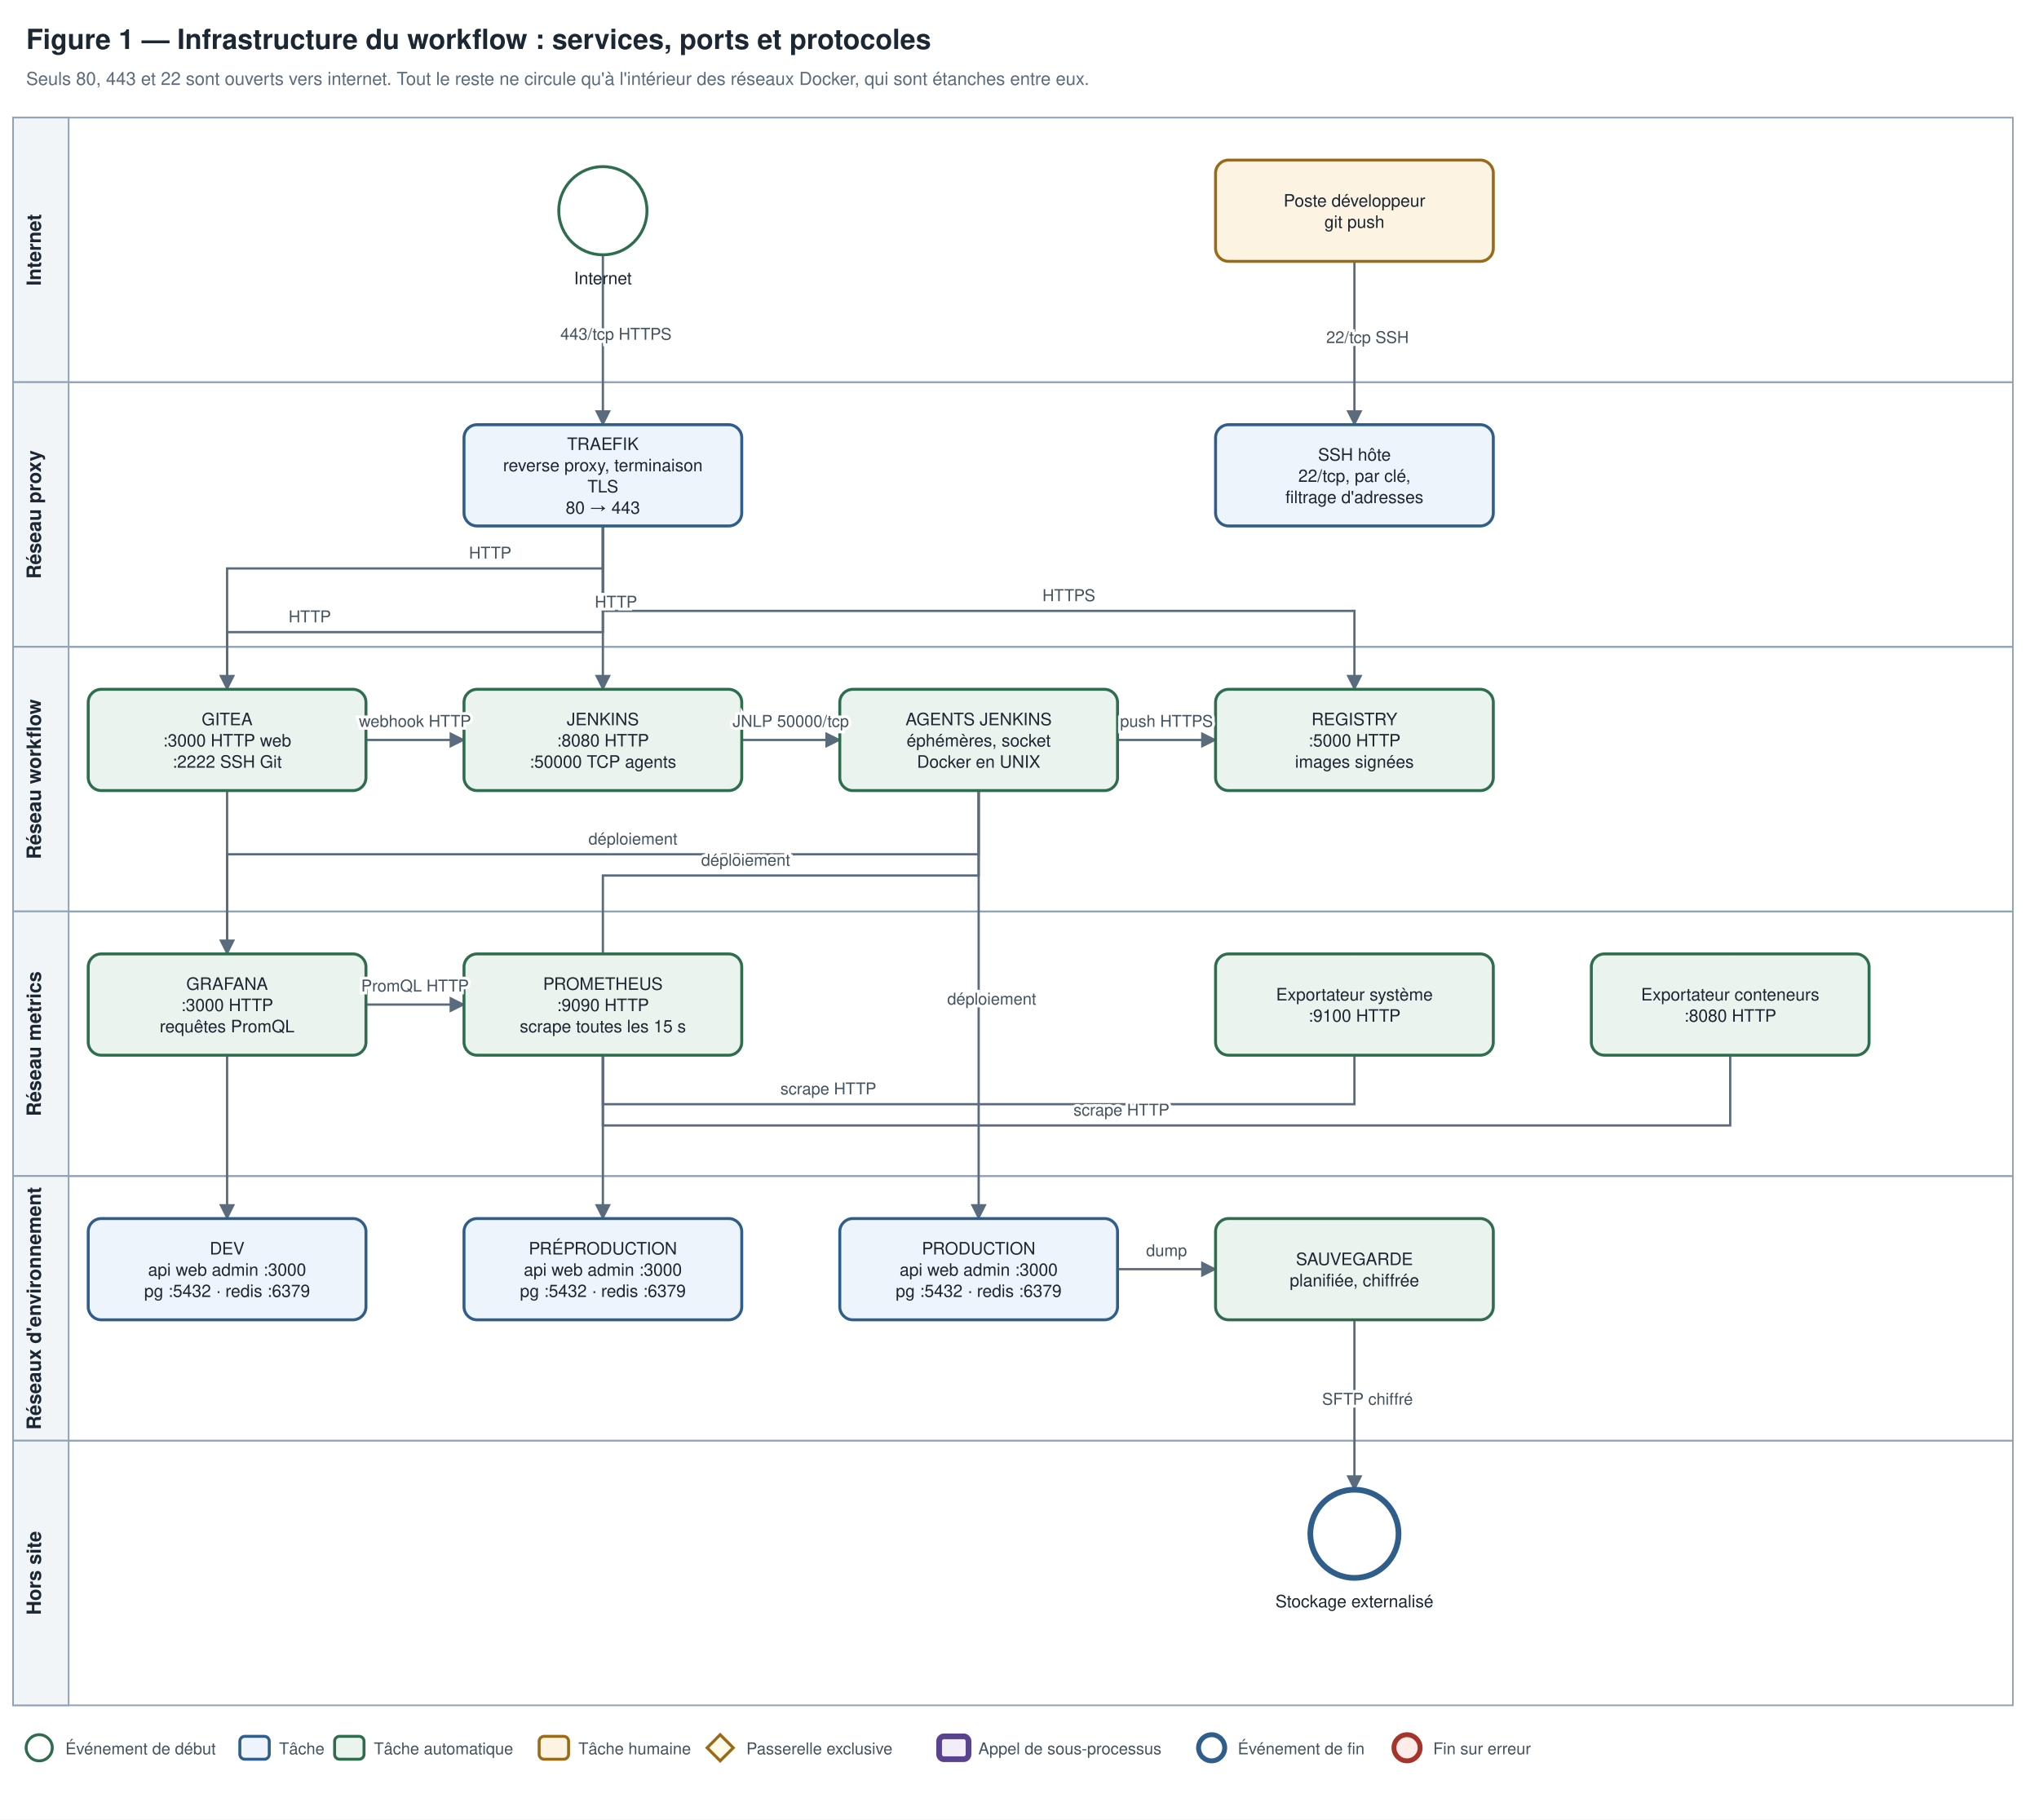
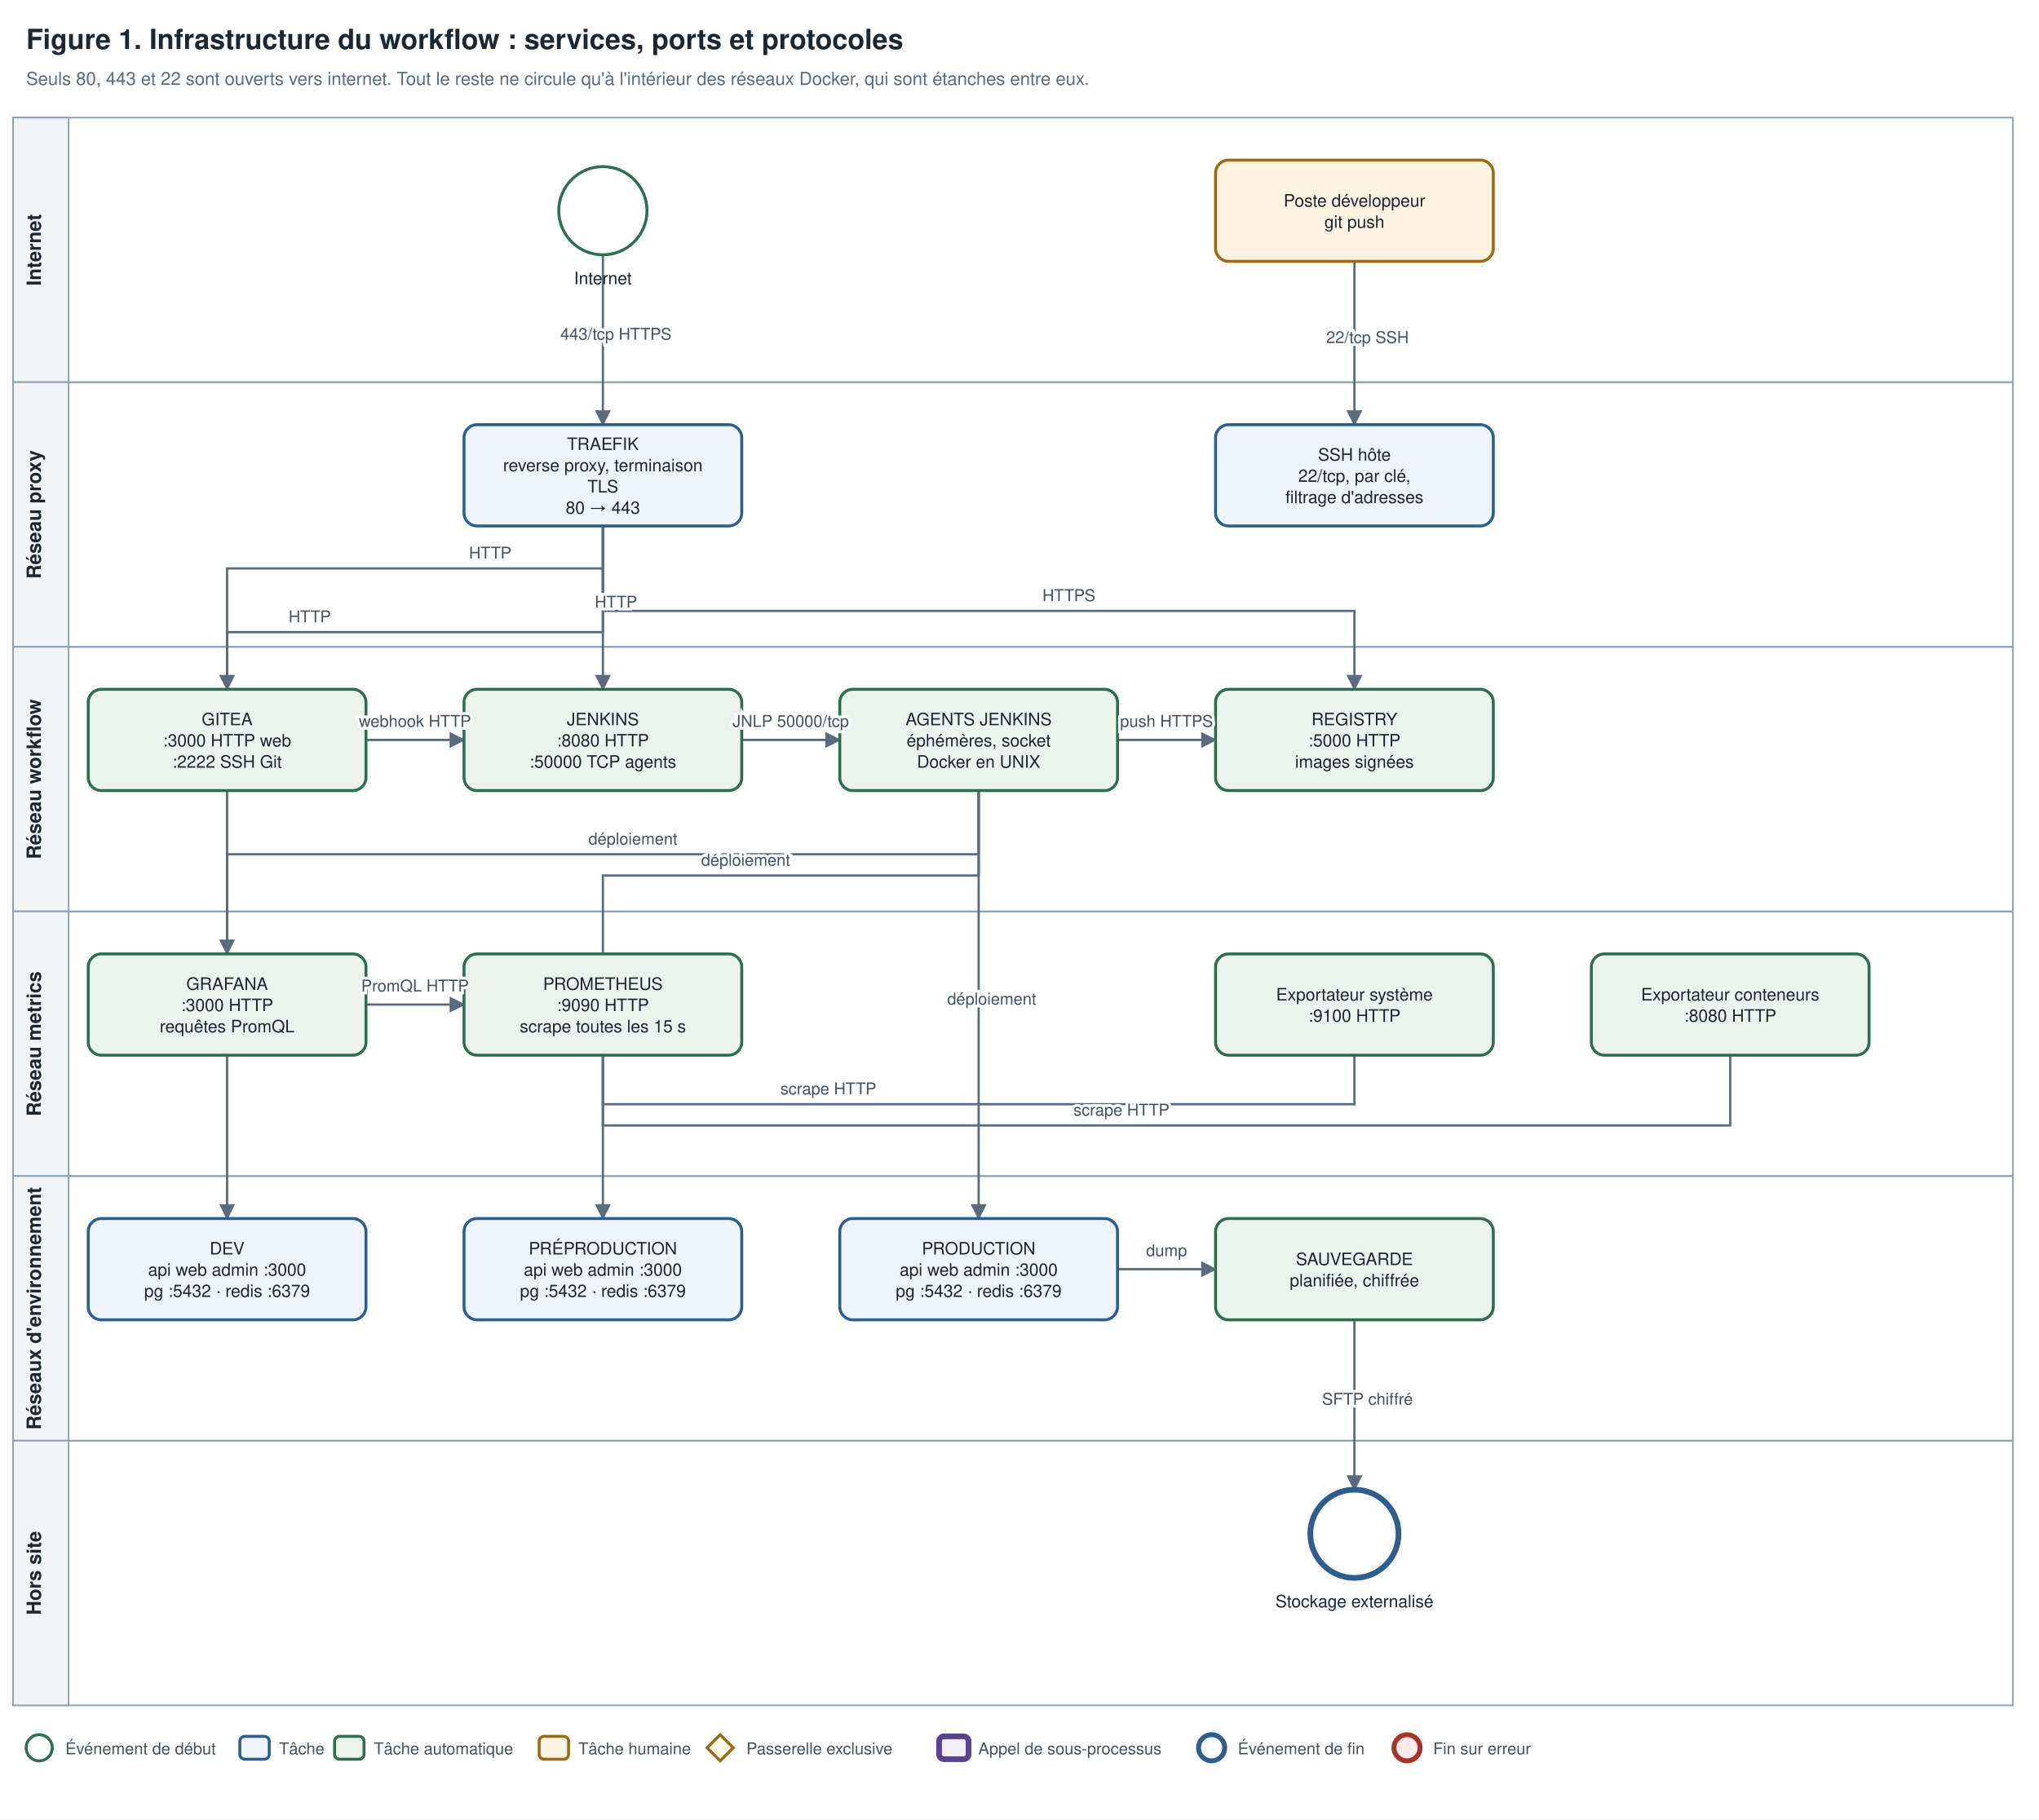
<svg xmlns="http://www.w3.org/2000/svg" width="1248" height="1114" viewBox="0 0 1248 1114" font-family="Helvetica, Arial, sans-serif">
  <rect width="1248" height="1114" fill="#ffffff" />
-   <text x="16" y="30" font-size="17" font-weight="600" fill="#1b2733">Figure 1 — Infrastructure du workflow : services, ports et protocoles</text>
+   <text x="16" y="30" font-size="17" font-weight="600" fill="#1b2733">Figure 1. Infrastructure du workflow : services, ports et protocoles</text>
  <text x="16" y="52" font-size="11" fill="#5a6b7d">Seuls 80, 443 et 22 sont ouverts vers internet. Tout le reste ne circule qu'à l'intérieur des réseaux Docker, qui sont étanches entre eux.</text>
  <rect x="8" y="72" width="1224" height="162" fill="none" stroke="#8fa3b8" />
  <rect x="8" y="72" width="34" height="162" fill="#f2f5f8" stroke="#8fa3b8" />
  <text x="25.0" y="153.0" font-size="12" font-weight="600" fill="#1b2733" text-anchor="middle" transform="rotate(-90 25.0 153.0)">Internet</text>
  <rect x="8" y="234" width="1224" height="162" fill="none" stroke="#8fa3b8" />
  <rect x="8" y="234" width="34" height="162" fill="#f2f5f8" stroke="#8fa3b8" />
  <text x="25.0" y="315.0" font-size="12" font-weight="600" fill="#1b2733" text-anchor="middle" transform="rotate(-90 25.0 315.0)">Réseau proxy</text>
  <rect x="8" y="396" width="1224" height="162" fill="none" stroke="#8fa3b8" />
  <rect x="8" y="396" width="34" height="162" fill="#f2f5f8" stroke="#8fa3b8" />
  <text x="25.0" y="477.0" font-size="12" font-weight="600" fill="#1b2733" text-anchor="middle" transform="rotate(-90 25.0 477.0)">Réseau workflow</text>
  <rect x="8" y="558" width="1224" height="162" fill="none" stroke="#8fa3b8" />
  <rect x="8" y="558" width="34" height="162" fill="#f2f5f8" stroke="#8fa3b8" />
  <text x="25.0" y="639.0" font-size="12" font-weight="600" fill="#1b2733" text-anchor="middle" transform="rotate(-90 25.0 639.0)">Réseau metrics</text>
  <rect x="8" y="720" width="1224" height="162" fill="none" stroke="#8fa3b8" />
  <rect x="8" y="720" width="34" height="162" fill="#f2f5f8" stroke="#8fa3b8" />
  <text x="25.0" y="801.0" font-size="12" font-weight="600" fill="#1b2733" text-anchor="middle" transform="rotate(-90 25.0 801.0)">Réseaux d'environnement</text>
  <rect x="8" y="882" width="1224" height="162" fill="none" stroke="#8fa3b8" />
  <rect x="8" y="882" width="34" height="162" fill="#f2f5f8" stroke="#8fa3b8" />
  <text x="25.0" y="963.0" font-size="12" font-weight="600" fill="#1b2733" text-anchor="middle" transform="rotate(-90 25.0 963.0)">Hors site</text>
  <path d="M 369.0 156.0 L 369.0 260.0" fill="none" stroke="#5a6b7d" stroke-width="1.4" marker-end="url(#a)" />
  <path d="M 829.0 160.0 L 829.0 260.0" fill="none" stroke="#5a6b7d" stroke-width="1.4" marker-end="url(#a)" />
  <path d="M 369.0 322.0 L 369.0 348.0 L 139.0 348.0 L 139.0 422.0" fill="none" stroke="#5a6b7d" stroke-width="1.4" marker-end="url(#a)" />
  <path d="M 369.0 322.0 L 369.0 422.0" fill="none" stroke="#5a6b7d" stroke-width="1.4" marker-end="url(#a)" />
  <path d="M 369.0 322.0 L 369.0 374.0 L 829.0 374.0 L 829.0 422.0" fill="none" stroke="#5a6b7d" stroke-width="1.4" marker-end="url(#a)" />
  <path d="M 369.0 322.0 L 369.0 387.0 L 139.0 387.0 L 139.0 584.0" fill="none" stroke="#5a6b7d" stroke-width="1.4" marker-end="url(#a)" />
  <path d="M 224.0 453.0 L 284.0 453.0" fill="none" stroke="#5a6b7d" stroke-width="1.4" marker-end="url(#a)" />
  <path d="M 454.0 453.0 L 514.0 453.0" fill="none" stroke="#5a6b7d" stroke-width="1.4" marker-end="url(#a)" />
  <path d="M 684.0 453.0 L 744.0 453.0" fill="none" stroke="#5a6b7d" stroke-width="1.4" marker-end="url(#a)" />
  <path d="M 369.0 646.0 L 369.0 676.0 L 829.0 676.0 L 829.0 584.0" fill="none" stroke="#5a6b7d" stroke-width="1.4" marker-end="url(#a)" />
  <path d="M 369.0 646.0 L 369.0 689.0 L 1059.0 689.0 L 1059.0 584.0" fill="none" stroke="#5a6b7d" stroke-width="1.4" marker-end="url(#a)" />
  <path d="M 224.0 615.0 L 284.0 615.0" fill="none" stroke="#5a6b7d" stroke-width="1.4" marker-end="url(#a)" />
  <path d="M 599.0 484.0 L 599.0 523.0 L 139.0 523.0 L 139.0 746.0" fill="none" stroke="#5a6b7d" stroke-width="1.4" marker-end="url(#a)" />
  <path d="M 599.0 484.0 L 599.0 536.0 L 369.0 536.0 L 369.0 746.0" fill="none" stroke="#5a6b7d" stroke-width="1.4" marker-end="url(#a)" />
  <path d="M 599.0 484.0 L 599.0 746.0" fill="none" stroke="#5a6b7d" stroke-width="1.4" marker-end="url(#a)" />
  <path d="M 684.0 777.0 L 744.0 777.0" fill="none" stroke="#5a6b7d" stroke-width="1.4" marker-end="url(#a)" />
  <path d="M 829.0 808.0 L 829.0 912.0" fill="none" stroke="#5a6b7d" stroke-width="1.4" marker-end="url(#a)" />
  <circle cx="369.0" cy="129.0" r="27.0" fill="#ffffff" stroke="#2f6d4f" stroke-width="1.8" />
  <text x="369.0" y="174.0" font-size="10.5" fill="#1b2733" text-anchor="middle">Internet</text>
  <rect x="744.0" y="98.0" width="170" height="62" rx="8" fill="#fdf3e3" stroke="#9a6a17" stroke-width="1.8" />
  <text x="829.0" y="126.5" font-size="10.5" fill="#1b2733" text-anchor="middle">Poste développeur</text>
  <text x="829.0" y="139.5" font-size="10.5" fill="#1b2733" text-anchor="middle">git push</text>
  <rect x="284.0" y="260.0" width="170" height="62" rx="8" fill="#eef4fb" stroke="#2f5d8c" stroke-width="1.8" />
  <text x="369.0" y="275.5" font-size="10.5" fill="#1b2733" text-anchor="middle">TRAEFIK</text>
  <text x="369.0" y="288.5" font-size="10.5" fill="#1b2733" text-anchor="middle">reverse proxy, terminaison</text>
  <text x="369.0" y="301.5" font-size="10.5" fill="#1b2733" text-anchor="middle">TLS</text>
  <text x="369.0" y="314.5" font-size="10.5" fill="#1b2733" text-anchor="middle">80 → 443</text>
  <rect x="744.0" y="260.0" width="170" height="62" rx="8" fill="#eef4fb" stroke="#2f5d8c" stroke-width="1.8" />
  <text x="829.0" y="282.0" font-size="10.5" fill="#1b2733" text-anchor="middle">SSH hôte</text>
  <text x="829.0" y="295.0" font-size="10.5" fill="#1b2733" text-anchor="middle">22/tcp, par clé,</text>
  <text x="829.0" y="308.0" font-size="10.5" fill="#1b2733" text-anchor="middle">filtrage d'adresses</text>
  <rect x="54.0" y="422.0" width="170" height="62" rx="8" fill="#eaf3ee" stroke="#2f6d4f" stroke-width="1.8" />
  <text x="139.0" y="444.0" font-size="10.5" fill="#1b2733" text-anchor="middle">GITEA</text>
  <text x="139.0" y="457.0" font-size="10.5" fill="#1b2733" text-anchor="middle">:3000 HTTP web</text>
  <text x="139.0" y="470.0" font-size="10.5" fill="#1b2733" text-anchor="middle">:2222 SSH Git</text>
  <rect x="284.0" y="422.0" width="170" height="62" rx="8" fill="#eaf3ee" stroke="#2f6d4f" stroke-width="1.8" />
  <text x="369.0" y="444.0" font-size="10.5" fill="#1b2733" text-anchor="middle">JENKINS</text>
  <text x="369.0" y="457.0" font-size="10.5" fill="#1b2733" text-anchor="middle">:8080 HTTP</text>
  <text x="369.0" y="470.0" font-size="10.5" fill="#1b2733" text-anchor="middle">:50000 TCP agents</text>
  <rect x="514.0" y="422.0" width="170" height="62" rx="8" fill="#eaf3ee" stroke="#2f6d4f" stroke-width="1.8" />
  <text x="599.0" y="444.0" font-size="10.5" fill="#1b2733" text-anchor="middle">AGENTS JENKINS</text>
  <text x="599.0" y="457.0" font-size="10.5" fill="#1b2733" text-anchor="middle">éphémères, socket</text>
  <text x="599.0" y="470.0" font-size="10.5" fill="#1b2733" text-anchor="middle">Docker en UNIX</text>
  <rect x="744.0" y="422.0" width="170" height="62" rx="8" fill="#eaf3ee" stroke="#2f6d4f" stroke-width="1.8" />
  <text x="829.0" y="444.0" font-size="10.5" fill="#1b2733" text-anchor="middle">REGISTRY</text>
  <text x="829.0" y="457.0" font-size="10.5" fill="#1b2733" text-anchor="middle">:5000 HTTP</text>
  <text x="829.0" y="470.0" font-size="10.5" fill="#1b2733" text-anchor="middle">images signées</text>
  <rect x="284.0" y="584.0" width="170" height="62" rx="8" fill="#eaf3ee" stroke="#2f6d4f" stroke-width="1.8" />
  <text x="369.0" y="606.0" font-size="10.5" fill="#1b2733" text-anchor="middle">PROMETHEUS</text>
  <text x="369.0" y="619.0" font-size="10.5" fill="#1b2733" text-anchor="middle">:9090 HTTP</text>
  <text x="369.0" y="632.0" font-size="10.5" fill="#1b2733" text-anchor="middle">scrape toutes les 15 s</text>
  <rect x="54.0" y="584.0" width="170" height="62" rx="8" fill="#eaf3ee" stroke="#2f6d4f" stroke-width="1.8" />
  <text x="139.0" y="606.0" font-size="10.5" fill="#1b2733" text-anchor="middle">GRAFANA</text>
  <text x="139.0" y="619.0" font-size="10.5" fill="#1b2733" text-anchor="middle">:3000 HTTP</text>
  <text x="139.0" y="632.0" font-size="10.5" fill="#1b2733" text-anchor="middle">requêtes PromQL</text>
  <rect x="744.0" y="584.0" width="170" height="62" rx="8" fill="#eaf3ee" stroke="#2f6d4f" stroke-width="1.8" />
  <text x="829.0" y="612.5" font-size="10.5" fill="#1b2733" text-anchor="middle">Exportateur système</text>
  <text x="829.0" y="625.5" font-size="10.5" fill="#1b2733" text-anchor="middle">:9100 HTTP</text>
  <rect x="974.0" y="584.0" width="170" height="62" rx="8" fill="#eaf3ee" stroke="#2f6d4f" stroke-width="1.8" />
  <text x="1059.0" y="612.5" font-size="10.5" fill="#1b2733" text-anchor="middle">Exportateur conteneurs</text>
  <text x="1059.0" y="625.5" font-size="10.5" fill="#1b2733" text-anchor="middle">:8080 HTTP</text>
  <rect x="54.0" y="746.0" width="170" height="62" rx="8" fill="#eef4fb" stroke="#2f5d8c" stroke-width="1.8" />
  <text x="139.0" y="768.0" font-size="10.5" fill="#1b2733" text-anchor="middle">DEV</text>
  <text x="139.0" y="781.0" font-size="10.5" fill="#1b2733" text-anchor="middle">api web admin :3000</text>
  <text x="139.0" y="794.0" font-size="10.5" fill="#1b2733" text-anchor="middle">pg :5432 · redis :6379</text>
  <rect x="284.0" y="746.0" width="170" height="62" rx="8" fill="#eef4fb" stroke="#2f5d8c" stroke-width="1.8" />
  <text x="369.0" y="768.0" font-size="10.5" fill="#1b2733" text-anchor="middle">PRÉPRODUCTION</text>
  <text x="369.0" y="781.0" font-size="10.5" fill="#1b2733" text-anchor="middle">api web admin :3000</text>
  <text x="369.0" y="794.0" font-size="10.5" fill="#1b2733" text-anchor="middle">pg :5432 · redis :6379</text>
  <rect x="514.0" y="746.0" width="170" height="62" rx="8" fill="#eef4fb" stroke="#2f5d8c" stroke-width="1.8" />
  <text x="599.0" y="768.0" font-size="10.5" fill="#1b2733" text-anchor="middle">PRODUCTION</text>
  <text x="599.0" y="781.0" font-size="10.5" fill="#1b2733" text-anchor="middle">api web admin :3000</text>
  <text x="599.0" y="794.0" font-size="10.5" fill="#1b2733" text-anchor="middle">pg :5432 · redis :6379</text>
  <rect x="744.0" y="746.0" width="170" height="62" rx="8" fill="#eaf3ee" stroke="#2f6d4f" stroke-width="1.8" />
  <text x="829.0" y="774.5" font-size="10.5" fill="#1b2733" text-anchor="middle">SAUVEGARDE</text>
  <text x="829.0" y="787.5" font-size="10.5" fill="#1b2733" text-anchor="middle">planifiée, chiffrée</text>
  <circle cx="829.0" cy="939.0" r="27.0" fill="#ffffff" stroke="#2f5d8c" stroke-width="3.5" />
  <text x="829.0" y="984.0" font-size="10.5" fill="#1b2733" text-anchor="middle">Stockage externalisé</text>
  <text x="377.0" y="208.0" font-size="10" fill="#43525f" text-anchor="middle" paint-order="stroke" stroke="#ffffff" stroke-width="3.5">443/tcp HTTPS</text>
  <text x="837.0" y="210.0" font-size="10" fill="#43525f" text-anchor="middle" paint-order="stroke" stroke="#ffffff" stroke-width="3.5">22/tcp SSH</text>
  <text x="300.0" y="342.0" font-size="10" fill="#43525f" text-anchor="middle" paint-order="stroke" stroke="#ffffff" stroke-width="3.5">HTTP</text>
  <text x="377.0" y="372.0" font-size="10" fill="#43525f" text-anchor="middle" paint-order="stroke" stroke="#ffffff" stroke-width="3.5">HTTP</text>
  <text x="654.2" y="368.0" font-size="10" fill="#43525f" text-anchor="middle" paint-order="stroke" stroke="#ffffff" stroke-width="3.5">HTTPS</text>
  <text x="189.6" y="381.0" font-size="10" fill="#43525f" text-anchor="middle" paint-order="stroke" stroke="#ffffff" stroke-width="3.5">HTTP</text>
  <text x="254.0" y="445.0" font-size="10" fill="#43525f" text-anchor="middle" paint-order="stroke" stroke="#ffffff" stroke-width="3.5">webhook HTTP</text>
  <text x="484.0" y="445.0" font-size="10" fill="#43525f" text-anchor="middle" paint-order="stroke" stroke="#ffffff" stroke-width="3.5">JNLP 50000/tcp</text>
  <text x="714.0" y="445.0" font-size="10" fill="#43525f" text-anchor="middle" paint-order="stroke" stroke="#ffffff" stroke-width="3.5">push HTTPS</text>
  <text x="507.0" y="670.0" font-size="10" fill="#43525f" text-anchor="middle" paint-order="stroke" stroke="#ffffff" stroke-width="3.5">scrape HTTP</text>
  <text x="686.4" y="683.0" font-size="10" fill="#43525f" text-anchor="middle" paint-order="stroke" stroke="#ffffff" stroke-width="3.5">scrape HTTP</text>
  <text x="254.0" y="607.0" font-size="10" fill="#43525f" text-anchor="middle" paint-order="stroke" stroke="#ffffff" stroke-width="3.5">PromQL HTTP</text>
  <text x="387.4" y="517.0" font-size="10" fill="#43525f" text-anchor="middle" paint-order="stroke" stroke="#ffffff" stroke-width="3.5">déploiement</text>
  <text x="456.4" y="530.0" font-size="10" fill="#43525f" text-anchor="middle" paint-order="stroke" stroke="#ffffff" stroke-width="3.5">déploiement</text>
  <text x="607.0" y="615.0" font-size="10" fill="#43525f" text-anchor="middle" paint-order="stroke" stroke="#ffffff" stroke-width="3.5">déploiement</text>
  <text x="714.0" y="769.0" font-size="10" fill="#43525f" text-anchor="middle" paint-order="stroke" stroke="#ffffff" stroke-width="3.5">dump</text>
  <text x="837.0" y="860.0" font-size="10" fill="#43525f" text-anchor="middle" paint-order="stroke" stroke="#ffffff" stroke-width="3.5">SFTP chiffré</text>
  <circle cx="24" cy="1070" r="8" fill="#ffffff" stroke="#2f6d4f" stroke-width="1.8" />
  <text x="40" y="1074" font-size="10" fill="#43525f">Événement de début</text>
  <rect x="146.8" y="1063" width="18" height="14" rx="3" fill="#eef4fb" stroke="#2f5d8c" stroke-width="1.8" />
  <text x="170.8" y="1074" font-size="10" fill="#43525f">Tâche</text>
  <rect x="204.8" y="1063" width="18" height="14" rx="3" fill="#eaf3ee" stroke="#2f6d4f" stroke-width="1.8" />
  <text x="228.8" y="1074" font-size="10" fill="#43525f">Tâche automatique</text>
  <rect x="330.0" y="1063" width="18" height="14" rx="3" fill="#fdf3e3" stroke="#9a6a17" stroke-width="1.8" />
  <text x="354.0" y="1074" font-size="10" fill="#43525f">Tâche humaine</text>
  <polygon points="440.8,1062 448.8,1070 440.8,1078 432.8,1070" fill="#fffbe9" stroke="#9a6a17" stroke-width="1.8" />
  <text x="456.8" y="1074" font-size="10" fill="#43525f">Passerelle exclusive</text>
  <rect x="574.8" y="1063" width="18" height="14" rx="3" fill="#f1eef8" stroke="#59438f" stroke-width="3.5" />
  <text x="598.8" y="1074" font-size="10" fill="#43525f">Appel de sous-processus</text>
  <circle cx="741.6" cy="1070" r="8" fill="#ffffff" stroke="#2f5d8c" stroke-width="3" />
  <text x="757.6" y="1074" font-size="10" fill="#43525f">Événement de fin</text>
  <circle cx="861.2" cy="1070" r="8" fill="#fdecea" stroke="#a6342a" stroke-width="3" />
  <text x="877.2" y="1074" font-size="10" fill="#43525f">Fin sur erreur</text>
  <defs>
    <marker id="a" viewBox="0 0 10 10" refX="9" refY="5" markerWidth="7" markerHeight="7" orient="auto-start-reverse">
      <path d="M 0 0 L 10 5 L 0 10 z" fill="#5a6b7d" />
    </marker>
  </defs>
</svg>
